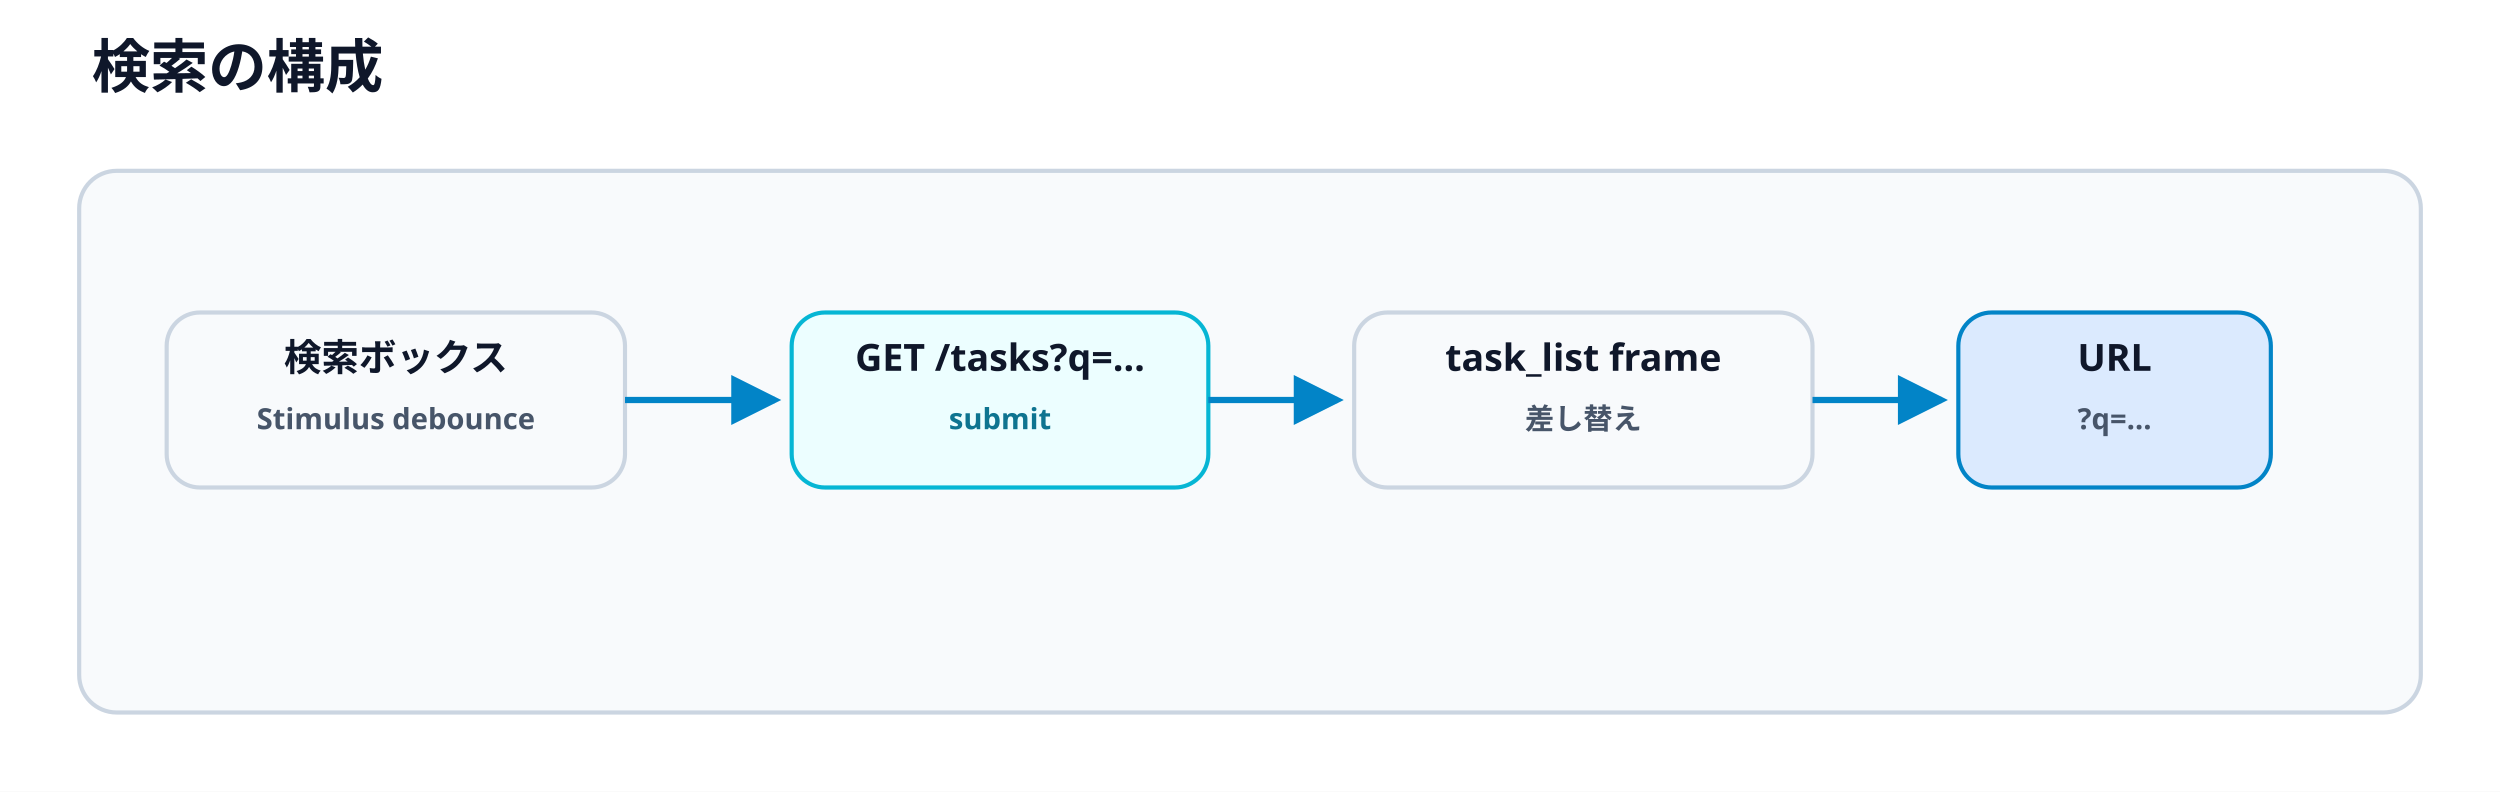
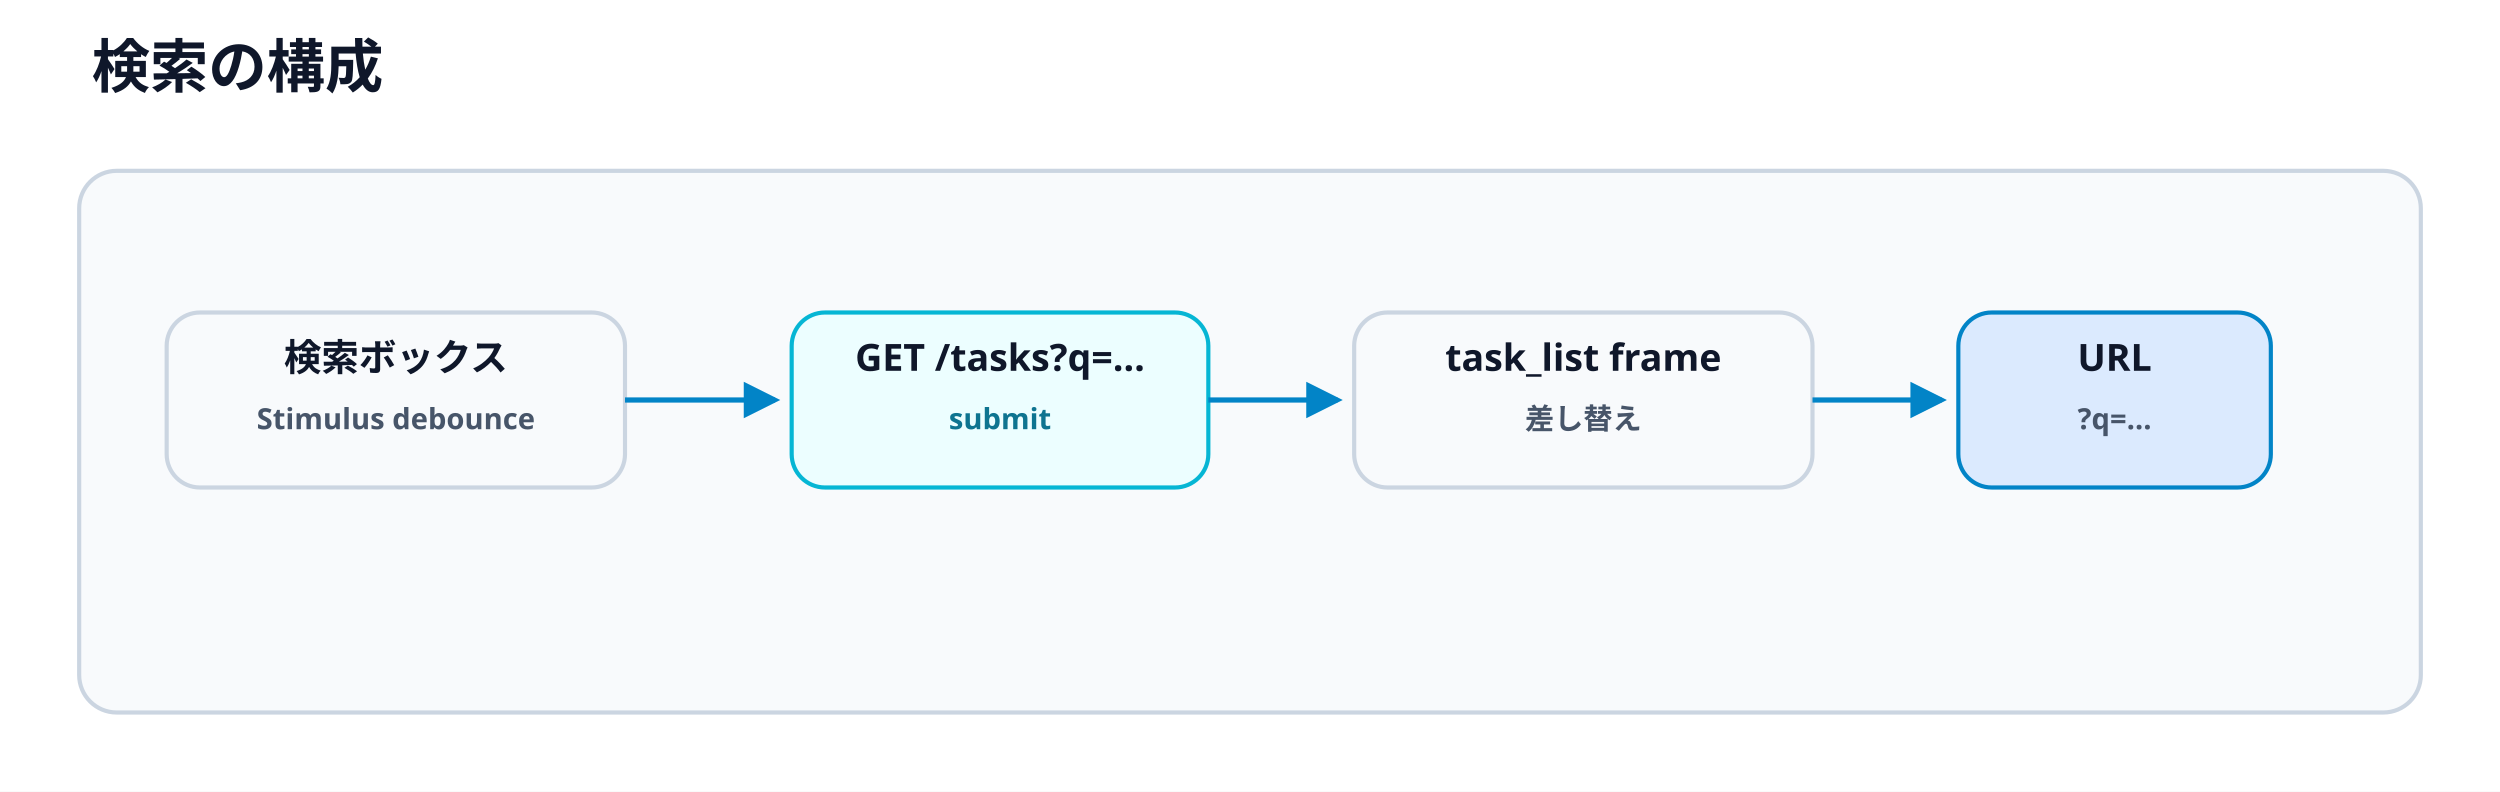
<svg xmlns="http://www.w3.org/2000/svg" width="1200" height="380" viewBox="0 0 1200 380" role="img" aria-labelledby="title desc">
  <defs>
-     <marker id="arrow" markerWidth="8" markerHeight="8" refX="7" refY="4" orient="auto">
-       <path d="M0,0 L8,4 L0,8 z" fill="#0284c7" />
+     <marker id="arrow" markerWidth="7" markerHeight="7" refX="6" refY="3.5" orient="auto">
+       <path d="M0,0 L7,3.5 L0,7 z" fill="#0284c7" />
    </marker>
  </defs>
  <rect width="1200" height="380" fill="#ffffff" />
  <style>
    .title { font: 700 28px 'Hiragino Sans', 'Yu Gothic', sans-serif; fill: #0f172a; }
    .small { font: 600 15px 'Hiragino Sans', 'Yu Gothic', sans-serif; fill: #475569; }
    .tiny { font: 500 13px 'Hiragino Sans', 'Yu Gothic', sans-serif; fill: #64748b; }
  </style>
  <text x="44" y="42" class="title">検索の構成</text>
  <rect x="38" y="82" width="1124" height="260" rx="18" fill="#f8fafc" stroke="#cbd5e1" stroke-width="2" />
  <rect x="80" y="150" width="220" height="84" rx="16" fill="#f8fafc" stroke="#cbd5e1" stroke-width="2" />
  <text x="190" y="178" text-anchor="middle" style="font: 700 18px 'Hiragino Sans', 'Yu Gothic', sans-serif; fill: #0f172a;">
    <tspan x="190" dy="0">検索ボックス</tspan>
  </text>
  <text x="190" y="206" text-anchor="middle" style="font: 700 14px 'Hiragino Sans', 'Yu Gothic', sans-serif; fill: #475569;">
    <tspan x="190" dy="0">Stimulus debounce</tspan>
  </text>
  <rect x="380" y="150" width="200" height="84" rx="16" fill="#ecfeff" stroke="#06b6d4" stroke-width="2" />
  <text x="480" y="178" text-anchor="middle" style="font: 700 18px 'Hiragino Sans', 'Yu Gothic', sans-serif; fill: #0f172a;">
    <tspan x="480" dy="0">GET /tasks?q=…</tspan>
  </text>
  <text x="480" y="206" text-anchor="middle" style="font: 700 14px 'Hiragino Sans', 'Yu Gothic', sans-serif; fill: #0e7490;">
    <tspan x="480" dy="0">submit</tspan>
  </text>
  <rect x="650" y="150" width="220" height="84" rx="16" fill="#f8fafc" stroke="#cbd5e1" stroke-width="2" />
  <text x="760" y="178" text-anchor="middle" style="font: 700 18px 'Hiragino Sans', 'Yu Gothic', sans-serif; fill: #0f172a;">
    <tspan x="760" dy="0">task_list frame</tspan>
  </text>
  <text x="760" y="206" text-anchor="middle" style="font: 700 14px 'Hiragino Sans', 'Yu Gothic', sans-serif; fill: #475569;">
    <tspan x="760" dy="0">差し替え</tspan>
  </text>
  <rect x="940" y="150" width="150" height="84" rx="16" fill="#dbeafe" stroke="#0284c7" stroke-width="2" />
  <text x="1015" y="178" text-anchor="middle" style="font: 700 18px 'Hiragino Sans', 'Yu Gothic', sans-serif; fill: #0f172a;">
    <tspan x="1015" dy="0">URL</tspan>
  </text>
  <text x="1015" y="206" text-anchor="middle" style="font: 700 14px 'Hiragino Sans', 'Yu Gothic', sans-serif; fill: #475569;">
    <tspan x="1015" dy="0">?q=…</tspan>
  </text>
-   <line x1="300" y1="192" x2="372" y2="192" stroke="#0284c7" stroke-width="3" fill="none" marker-end="url(#arrow)" />
-   <line x1="580" y1="192" x2="642" y2="192" stroke="#0284c7" stroke-width="3" fill="none" marker-end="url(#arrow)" />
-   <line x1="870" y1="192" x2="932" y2="192" stroke="#0284c7" stroke-width="3" fill="none" marker-end="url(#arrow)" />
+   <line x1="300" y1="192" x2="372" y2="192" stroke="#0284c7" stroke-width="2.5" fill="none" marker-end="url(#arrow)" />
+   <line x1="580" y1="192" x2="642" y2="192" stroke="#0284c7" stroke-width="2.5" fill="none" marker-end="url(#arrow)" />
+   <line x1="870" y1="192" x2="932" y2="192" stroke="#0284c7" stroke-width="2.5" fill="none" marker-end="url(#arrow)" />
</svg>
